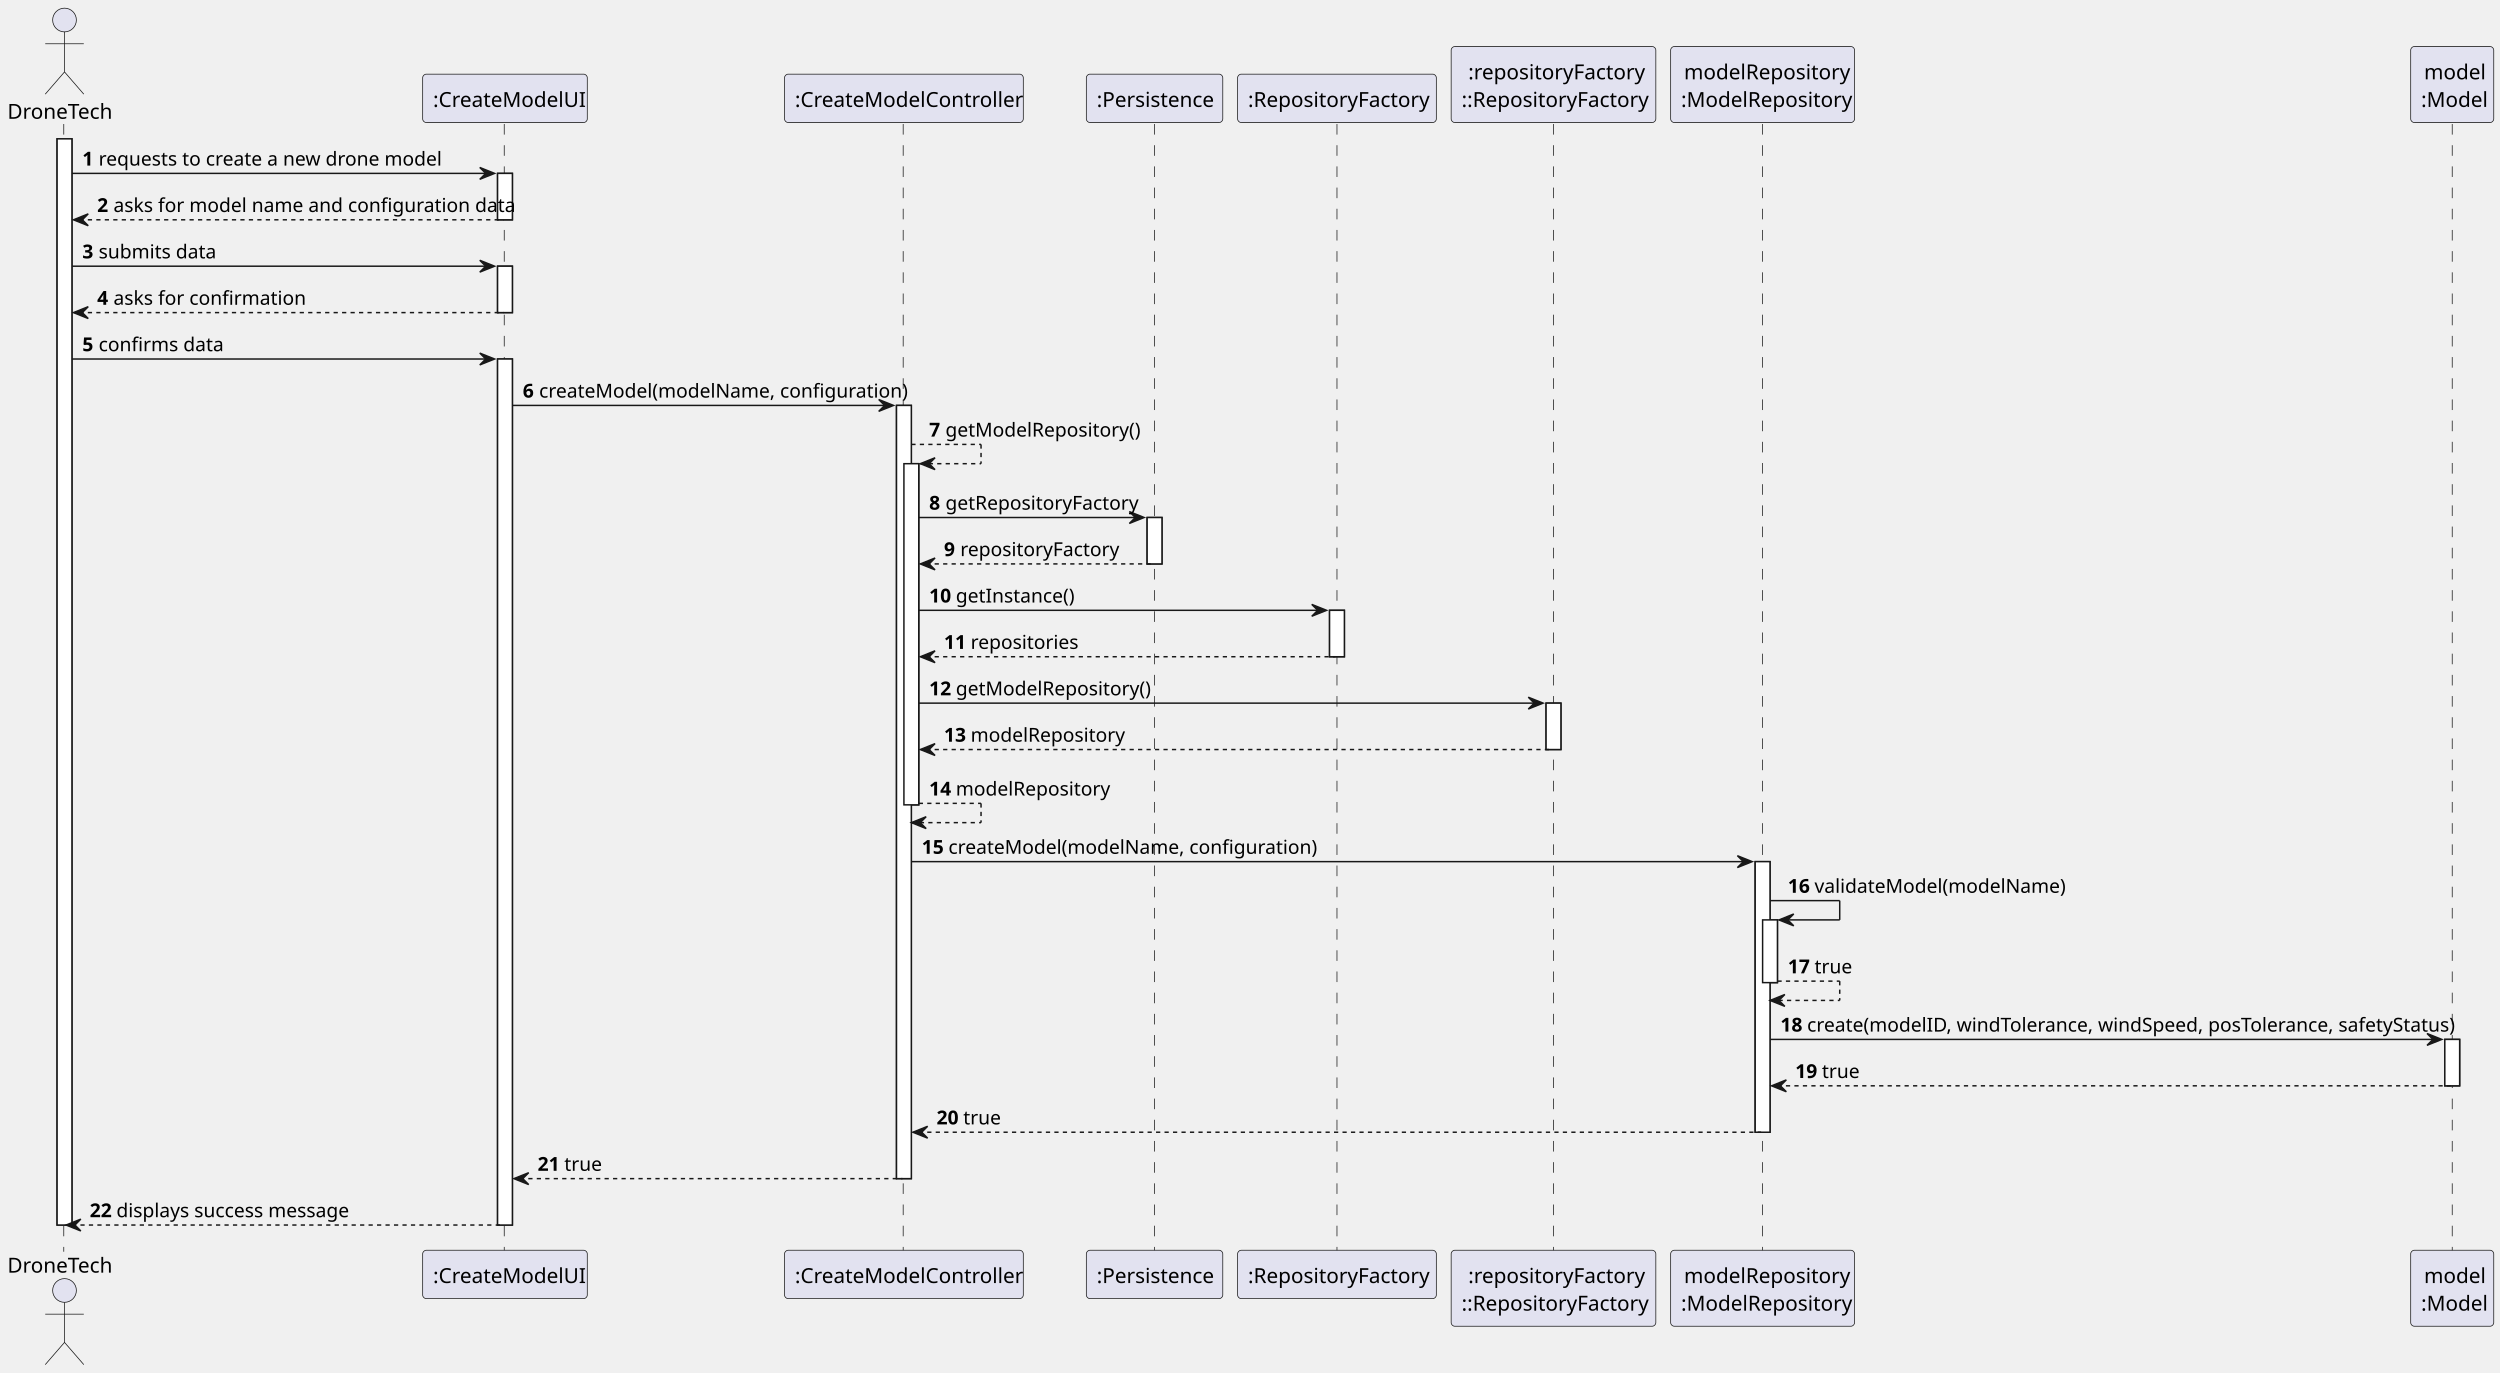
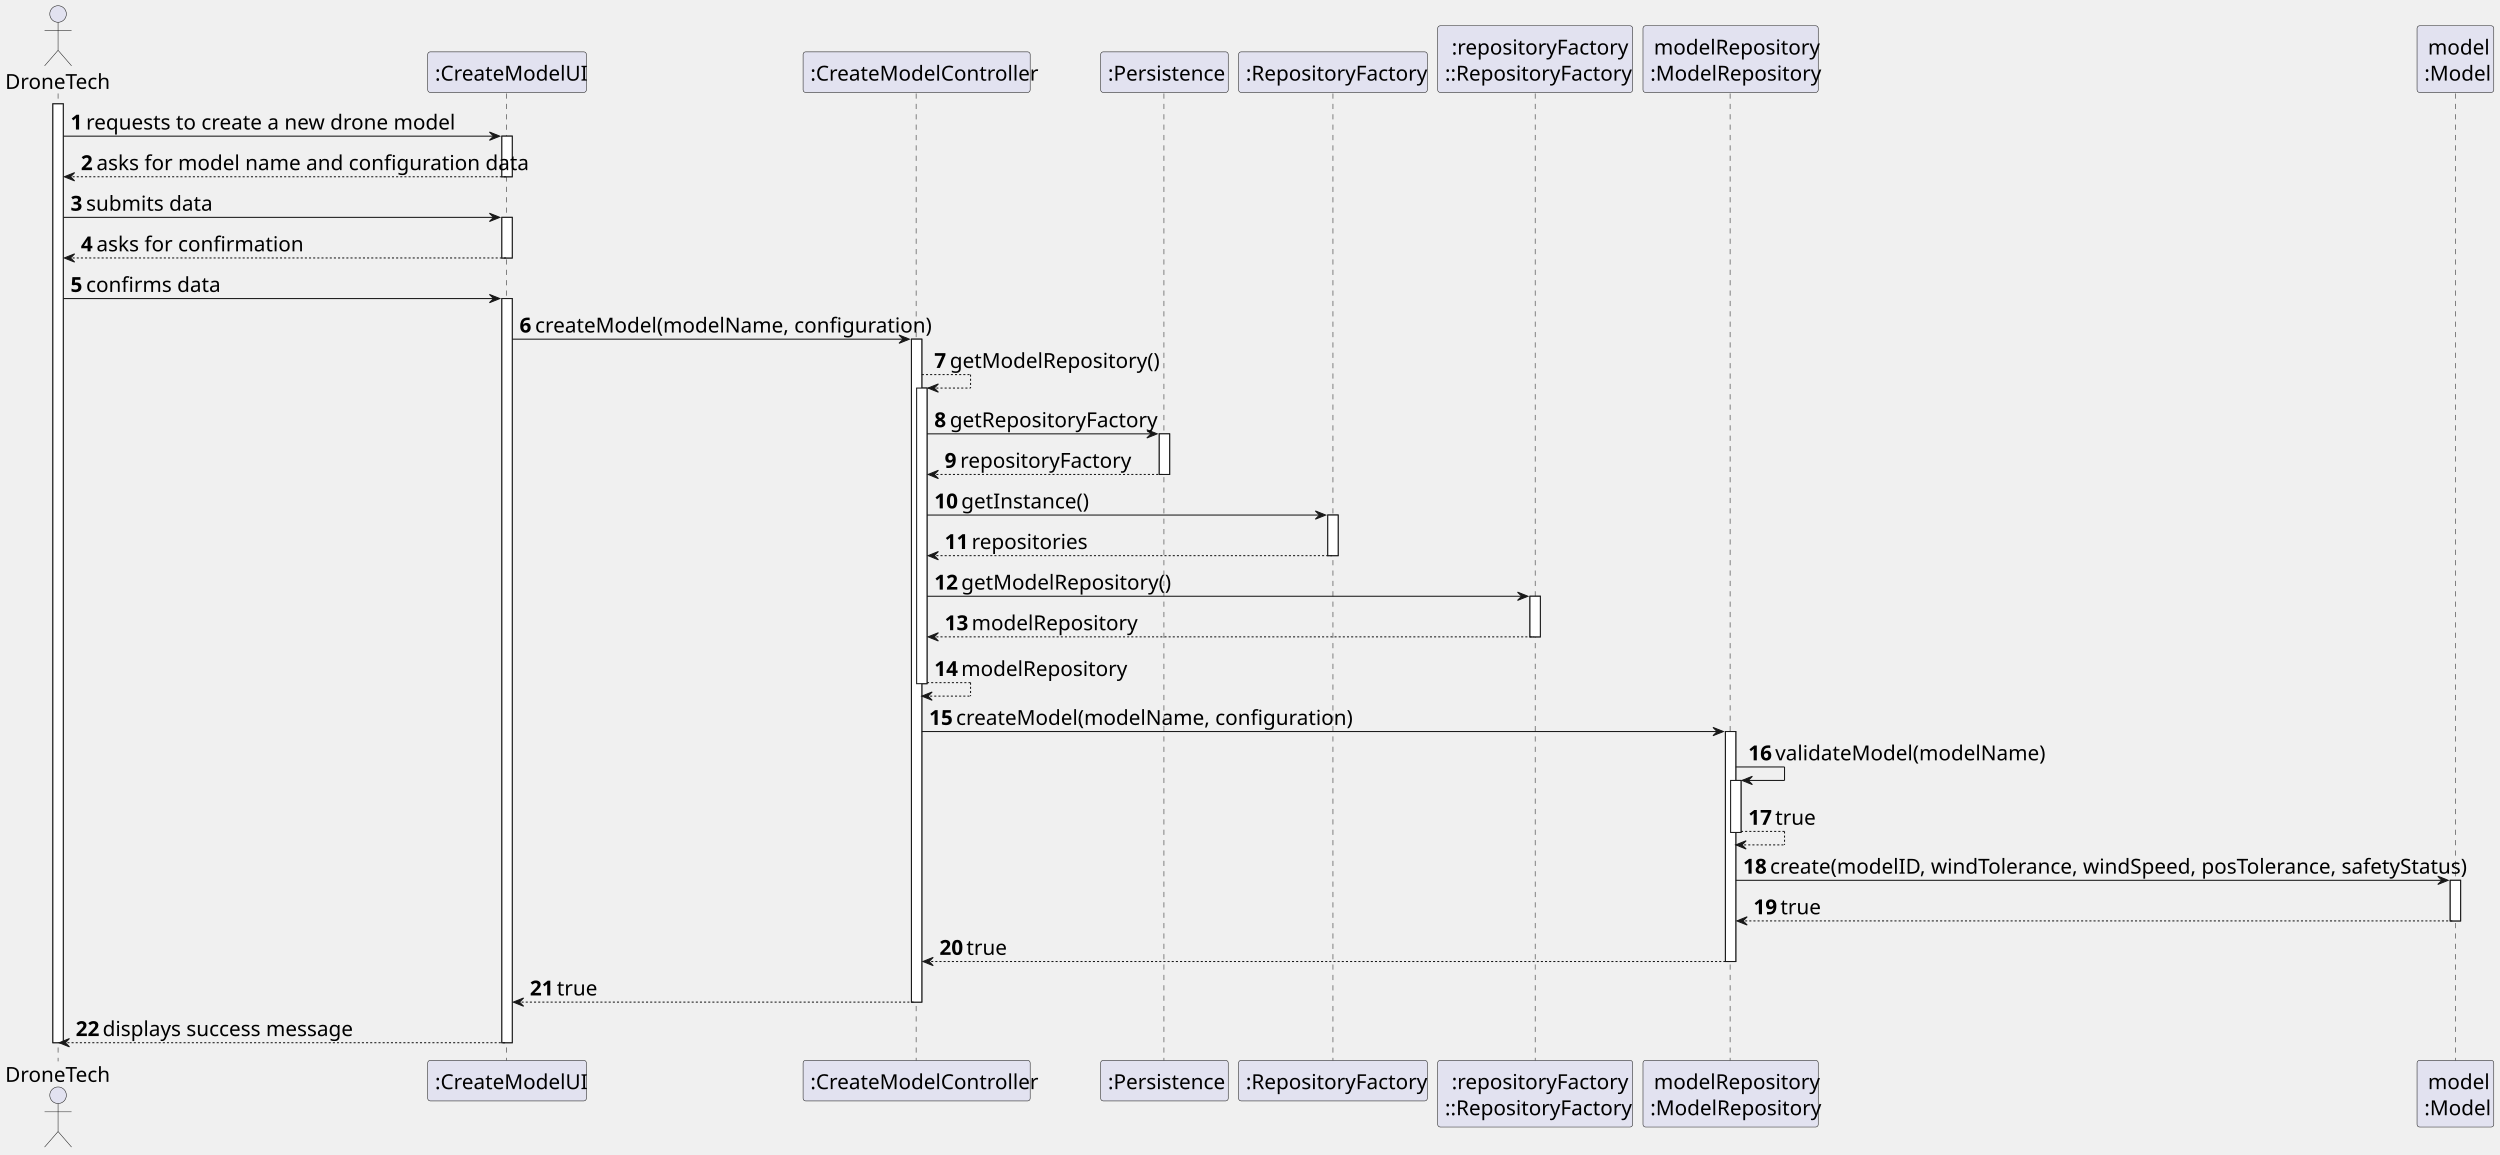
- <svg xmlns="http://www.w3.org/2000/svg" contentStyleType="text/css" height="648.9px" preserveAspectRatio="none" style="width:1180px;height:648px;background:#FFFFFF;" version="1.1" viewBox="0 0 1180 648" width="1180.9px" zoomAndPan="magnify">
+ <svg xmlns="http://www.w3.org/2000/svg" contentStyleType="text/css" height="1113px" preserveAspectRatio="none" style="width:2411px;height:1113px;background:#FFFFFF;" version="1.1" viewBox="0 0 2411 1113" width="2411px" zoomAndPan="magnify">
  <defs />
  <g>
-     <rect fill="#FFFFFF" height="512.682" style="stroke:#181818;stroke-width:0.7;" width="7" x="26.95" y="65.535" />
-     <rect fill="#FFFFFF" height="21.904" style="stroke:#181818;stroke-width:0.7;" width="7" x="234.85" y="81.838" />
-     <rect fill="#FFFFFF" height="21.904" style="stroke:#181818;stroke-width:0.7;" width="7" x="234.85" y="125.646" />
-     <rect fill="#FFFFFF" height="408.763" style="stroke:#181818;stroke-width:0.7;" width="7" x="234.85" y="169.453" />
-     <rect fill="#FFFFFF" height="364.956" style="stroke:#181818;stroke-width:0.7;" width="7" x="423.15" y="191.357" />
-     <rect fill="#FFFFFF" height="161.026" style="stroke:#181818;stroke-width:0.7;" width="7" x="426.65" y="218.861" />
-     <rect fill="#FFFFFF" height="21.904" style="stroke:#181818;stroke-width:0.7;" width="7" x="541.45" y="244.264" />
-     <rect fill="#FFFFFF" height="21.904" style="stroke:#181818;stroke-width:0.7;" width="7" x="627.55" y="288.072" />
-     <rect fill="#FFFFFF" height="21.904" style="stroke:#181818;stroke-width:0.7;" width="7" x="729.75" y="331.879" />
-     <rect fill="#FFFFFF" height="127.719" style="stroke:#181818;stroke-width:0.7;" width="7" x="828.45" y="406.69" />
-     <rect fill="#FFFFFF" height="29.604" style="stroke:#181818;stroke-width:0.7;" width="7" x="831.95" y="434.194" />
-     <rect fill="#FFFFFF" height="21.904" style="stroke:#181818;stroke-width:0.7;" width="7" x="1153.95" y="490.602" />
-     <line style="stroke:#181818;stroke-width:0.35;stroke-dasharray:5.0,5.0;" x1="30.1" x2="30.1" y1="58.535" y2="590.816" />
-     <line style="stroke:#181818;stroke-width:0.35;stroke-dasharray:5.0,5.0;" x1="238" x2="238" y1="58.535" y2="590.816" />
-     <line style="stroke:#181818;stroke-width:0.35;stroke-dasharray:5.0,5.0;" x1="426.3" x2="426.3" y1="58.535" y2="590.816" />
-     <line style="stroke:#181818;stroke-width:0.35;stroke-dasharray:5.0,5.0;" x1="544.95" x2="544.95" y1="58.535" y2="590.816" />
-     <line style="stroke:#181818;stroke-width:0.35;stroke-dasharray:5.0,5.0;" x1="631.05" x2="631.05" y1="58.535" y2="590.816" />
-     <line style="stroke:#181818;stroke-width:0.35;stroke-dasharray:5.0,5.0;" x1="733.25" x2="733.25" y1="58.535" y2="590.816" />
-     <line style="stroke:#181818;stroke-width:0.35;stroke-dasharray:5.0,5.0;" x1="831.95" x2="831.95" y1="58.535" y2="590.816" />
-     <line style="stroke:#181818;stroke-width:0.35;stroke-dasharray:5.0,5.0;" x1="1157.45" x2="1157.45" y1="58.535" y2="590.816" />
-     <text fill="#000000" font-family="sans-serif" font-size="9.8" lengthAdjust="spacing" textLength="49.7" x="3.5" y="56.075">DroneTech</text>
-     <ellipse cx="30.45" cy="9.45" fill="#E2E2F0" rx="5.6" ry="5.6" style="stroke:#181818;stroke-width:0.35;" />
-     <path d="M30.45,15.05 L30.45,33.95 M21.35,20.65 L39.55,20.65 M30.45,33.95 L21.35,44.45 M30.45,33.95 L39.55,44.45 " fill="none" style="stroke:#181818;stroke-width:0.35;" />
-     <text fill="#000000" font-family="sans-serif" font-size="9.8" lengthAdjust="spacing" textLength="49.7" x="3.5" y="600.692">DroneTech</text>
-     <ellipse cx="30.45" cy="609.101" fill="#E2E2F0" rx="5.6" ry="5.6" style="stroke:#181818;stroke-width:0.35;" />
-     <path d="M30.45,614.701 L30.45,633.601 M21.35,620.301 L39.55,620.301 M30.45,633.601 L21.35,644.101 M30.45,633.601 L39.55,644.101 " fill="none" style="stroke:#181818;stroke-width:0.35;" />
-     <rect fill="#E2E2F0" height="22.835" rx="1.75" ry="1.75" style="stroke:#181818;stroke-width:0.35;" width="77.7" x="199.5" y="35" />
-     <text fill="#000000" font-family="sans-serif" font-size="9.8" lengthAdjust="spacing" textLength="67.9" x="204.4" y="50.475">:CreateModelUI</text>
-     <rect fill="#E2E2F0" height="22.835" rx="1.75" ry="1.75" style="stroke:#181818;stroke-width:0.35;" width="77.7" x="199.5" y="590.116" />
-     <text fill="#000000" font-family="sans-serif" font-size="9.8" lengthAdjust="spacing" textLength="67.9" x="204.4" y="605.592">:CreateModelUI</text>
-     <rect fill="#E2E2F0" height="22.835" rx="1.75" ry="1.75" style="stroke:#181818;stroke-width:0.35;" width="112.7" x="370.3" y="35" />
-     <text fill="#000000" font-family="sans-serif" font-size="9.8" lengthAdjust="spacing" textLength="102.9" x="375.2" y="50.475">:CreateModelController</text>
-     <rect fill="#E2E2F0" height="22.835" rx="1.75" ry="1.75" style="stroke:#181818;stroke-width:0.35;" width="112.7" x="370.3" y="590.116" />
-     <text fill="#000000" font-family="sans-serif" font-size="9.8" lengthAdjust="spacing" textLength="102.9" x="375.2" y="605.592">:CreateModelController</text>
-     <rect fill="#E2E2F0" height="22.835" rx="1.75" ry="1.75" style="stroke:#181818;stroke-width:0.35;" width="64.4" x="512.75" y="35" />
-     <text fill="#000000" font-family="sans-serif" font-size="9.8" lengthAdjust="spacing" textLength="54.6" x="517.65" y="50.475">:Persistence</text>
-     <rect fill="#E2E2F0" height="22.835" rx="1.75" ry="1.75" style="stroke:#181818;stroke-width:0.35;" width="64.4" x="512.75" y="590.116" />
-     <text fill="#000000" font-family="sans-serif" font-size="9.8" lengthAdjust="spacing" textLength="54.6" x="517.65" y="605.592">:Persistence</text>
-     <rect fill="#E2E2F0" height="22.835" rx="1.75" ry="1.75" style="stroke:#181818;stroke-width:0.35;" width="93.8" x="584.15" y="35" />
-     <text fill="#000000" font-family="sans-serif" font-size="9.8" lengthAdjust="spacing" textLength="84" x="589.05" y="50.475">:RepositoryFactory</text>
-     <rect fill="#E2E2F0" height="22.835" rx="1.75" ry="1.75" style="stroke:#181818;stroke-width:0.35;" width="93.8" x="584.15" y="590.116" />
-     <text fill="#000000" font-family="sans-serif" font-size="9.8" lengthAdjust="spacing" textLength="84" x="589.05" y="605.592">:RepositoryFactory</text>
-     <rect fill="#E2E2F0" height="35.87" rx="1.75" ry="1.75" style="stroke:#181818;stroke-width:0.35;" width="96.6" x="684.95" y="21.965" />
-     <text fill="#000000" font-family="sans-serif" font-size="9.8" lengthAdjust="spacing" textLength="80.5" x="693" y="37.44">:repositoryFactory</text>
-     <text fill="#000000" font-family="sans-serif" font-size="9.8" lengthAdjust="spacing" textLength="86.8" x="689.85" y="50.475">::RepositoryFactory</text>
-     <rect fill="#E2E2F0" height="35.87" rx="1.75" ry="1.75" style="stroke:#181818;stroke-width:0.35;" width="96.6" x="684.95" y="590.116" />
-     <text fill="#000000" font-family="sans-serif" font-size="9.8" lengthAdjust="spacing" textLength="80.5" x="693" y="605.592">:repositoryFactory</text>
-     <text fill="#000000" font-family="sans-serif" font-size="9.8" lengthAdjust="spacing" textLength="86.8" x="689.85" y="618.626">::RepositoryFactory</text>
-     <rect fill="#E2E2F0" height="35.87" rx="1.75" ry="1.75" style="stroke:#181818;stroke-width:0.35;" width="86.8" x="788.55" y="21.965" />
-     <text fill="#000000" font-family="sans-serif" font-size="9.8" lengthAdjust="spacing" textLength="74.2" x="794.85" y="37.44">modelRepository</text>
-     <text fill="#000000" font-family="sans-serif" font-size="9.8" lengthAdjust="spacing" textLength="77" x="793.45" y="50.475">:ModelRepository</text>
-     <rect fill="#E2E2F0" height="35.87" rx="1.75" ry="1.75" style="stroke:#181818;stroke-width:0.35;" width="86.8" x="788.55" y="590.116" />
-     <text fill="#000000" font-family="sans-serif" font-size="9.8" lengthAdjust="spacing" textLength="74.2" x="794.85" y="605.592">modelRepository</text>
-     <text fill="#000000" font-family="sans-serif" font-size="9.8" lengthAdjust="spacing" textLength="77" x="793.45" y="618.626">:ModelRepository</text>
-     <rect fill="#E2E2F0" height="35.87" rx="1.75" ry="1.75" style="stroke:#181818;stroke-width:0.35;" width="39.2" x="1137.85" y="21.965" />
-     <text fill="#000000" font-family="sans-serif" font-size="9.8" lengthAdjust="spacing" textLength="26.6" x="1144.15" y="37.44">model</text>
-     <text fill="#000000" font-family="sans-serif" font-size="9.8" lengthAdjust="spacing" textLength="29.4" x="1142.75" y="50.475">:Model</text>
-     <rect fill="#E2E2F0" height="35.87" rx="1.75" ry="1.75" style="stroke:#181818;stroke-width:0.35;" width="39.2" x="1137.85" y="590.116" />
-     <text fill="#000000" font-family="sans-serif" font-size="9.8" lengthAdjust="spacing" textLength="26.6" x="1144.15" y="605.592">model</text>
-     <text fill="#000000" font-family="sans-serif" font-size="9.8" lengthAdjust="spacing" textLength="29.4" x="1142.75" y="618.626">:Model</text>
-     <rect fill="#FFFFFF" height="512.682" style="stroke:#181818;stroke-width:0.7;" width="7" x="26.95" y="65.535" />
-     <rect fill="#FFFFFF" height="21.904" style="stroke:#181818;stroke-width:0.7;" width="7" x="234.85" y="81.838" />
-     <rect fill="#FFFFFF" height="21.904" style="stroke:#181818;stroke-width:0.7;" width="7" x="234.85" y="125.646" />
-     <rect fill="#FFFFFF" height="408.763" style="stroke:#181818;stroke-width:0.7;" width="7" x="234.85" y="169.453" />
-     <rect fill="#FFFFFF" height="364.956" style="stroke:#181818;stroke-width:0.7;" width="7" x="423.15" y="191.357" />
-     <rect fill="#FFFFFF" height="161.026" style="stroke:#181818;stroke-width:0.7;" width="7" x="426.65" y="218.861" />
-     <rect fill="#FFFFFF" height="21.904" style="stroke:#181818;stroke-width:0.7;" width="7" x="541.45" y="244.264" />
-     <rect fill="#FFFFFF" height="21.904" style="stroke:#181818;stroke-width:0.7;" width="7" x="627.55" y="288.072" />
-     <rect fill="#FFFFFF" height="21.904" style="stroke:#181818;stroke-width:0.7;" width="7" x="729.75" y="331.879" />
-     <rect fill="#FFFFFF" height="127.719" style="stroke:#181818;stroke-width:0.7;" width="7" x="828.45" y="406.69" />
-     <rect fill="#FFFFFF" height="29.604" style="stroke:#181818;stroke-width:0.7;" width="7" x="831.95" y="434.194" />
-     <rect fill="#FFFFFF" height="21.904" style="stroke:#181818;stroke-width:0.7;" width="7" x="1153.95" y="490.602" />
-     <polygon fill="#181818" points="226.45,79.038,233.45,81.838,226.45,84.638,229.25,81.838" style="stroke:#181818;stroke-width:0.7;" />
-     <line style="stroke:#181818;stroke-width:0.7;" x1="33.95" x2="230.65" y1="81.838" y2="81.838" />
-     <text fill="#000000" font-family="sans-serif" font-size="9.1" font-weight="bold" lengthAdjust="spacing" textLength="4.9" x="38.85" y="78.155">1</text>
-     <text fill="#000000" font-family="sans-serif" font-size="9.1" lengthAdjust="spacing" textLength="152.6" x="46.55" y="78.155">requests to create a new drone model</text>
-     <polygon fill="#181818" points="41.65,100.942,34.65,103.742,41.65,106.542,38.85,103.742" style="stroke:#181818;stroke-width:0.7;" />
-     <line style="stroke:#181818;stroke-width:0.7;stroke-dasharray:2.0,2.0;" x1="37.45" x2="237.65" y1="103.742" y2="103.742" />
-     <text fill="#000000" font-family="sans-serif" font-size="9.1" font-weight="bold" lengthAdjust="spacing" textLength="4.9" x="45.85" y="100.058">2</text>
-     <text fill="#000000" font-family="sans-serif" font-size="9.1" lengthAdjust="spacing" textLength="176.4" x="53.55" y="100.058">asks for model name and configuration data</text>
-     <polygon fill="#181818" points="226.45,122.846,233.45,125.646,226.45,128.446,229.25,125.646" style="stroke:#181818;stroke-width:0.7;" />
-     <line style="stroke:#181818;stroke-width:0.7;" x1="33.95" x2="230.65" y1="125.646" y2="125.646" />
-     <text fill="#000000" font-family="sans-serif" font-size="9.1" font-weight="bold" lengthAdjust="spacing" textLength="4.9" x="38.85" y="121.962">3</text>
-     <text fill="#000000" font-family="sans-serif" font-size="9.1" lengthAdjust="spacing" textLength="52.5" x="46.55" y="121.962">submits data</text>
-     <polygon fill="#181818" points="41.65,144.75,34.65,147.55,41.65,150.35,38.85,147.55" style="stroke:#181818;stroke-width:0.7;" />
-     <line style="stroke:#181818;stroke-width:0.7;stroke-dasharray:2.0,2.0;" x1="37.45" x2="237.65" y1="147.55" y2="147.55" />
-     <text fill="#000000" font-family="sans-serif" font-size="9.1" font-weight="bold" lengthAdjust="spacing" textLength="4.9" x="45.85" y="143.866">4</text>
-     <text fill="#000000" font-family="sans-serif" font-size="9.1" lengthAdjust="spacing" textLength="84" x="53.55" y="143.866">asks for confirmation</text>
-     <polygon fill="#181818" points="226.45,166.653,233.45,169.453,226.45,172.253,229.25,169.453" style="stroke:#181818;stroke-width:0.7;" />
-     <line style="stroke:#181818;stroke-width:0.7;" x1="33.95" x2="230.65" y1="169.453" y2="169.453" />
-     <text fill="#000000" font-family="sans-serif" font-size="9.1" font-weight="bold" lengthAdjust="spacing" textLength="4.9" x="38.85" y="165.769">5</text>
-     <text fill="#000000" font-family="sans-serif" font-size="9.1" lengthAdjust="spacing" textLength="54.6" x="46.55" y="165.769">confirms data</text>
-     <polygon fill="#181818" points="414.75,188.557,421.75,191.357,414.75,194.157,417.55,191.357" style="stroke:#181818;stroke-width:0.7;" />
-     <line style="stroke:#181818;stroke-width:0.7;" x1="241.85" x2="418.95" y1="191.357" y2="191.357" />
-     <text fill="#000000" font-family="sans-serif" font-size="9.1" font-weight="bold" lengthAdjust="spacing" textLength="4.9" x="246.75" y="187.673">6</text>
-     <text fill="#000000" font-family="sans-serif" font-size="9.1" lengthAdjust="spacing" textLength="160.3" x="254.45" y="187.673">createModel(modelName, configuration)</text>
-     <line style="stroke:#181818;stroke-width:0.7;stroke-dasharray:2.0,2.0;" x1="430.15" x2="463.05" y1="209.761" y2="209.761" />
-     <line style="stroke:#181818;stroke-width:0.7;stroke-dasharray:2.0,2.0;" x1="463.05" x2="463.05" y1="209.761" y2="218.861" />
-     <line style="stroke:#181818;stroke-width:0.7;stroke-dasharray:2.0,2.0;" x1="434.35" x2="463.05" y1="218.861" y2="218.861" />
-     <polygon fill="#181818" points="441.35,216.061,434.35,218.861,441.35,221.661,438.55,218.861" style="stroke:#181818;stroke-width:0.7;" />
-     <text fill="#000000" font-family="sans-serif" font-size="9.1" font-weight="bold" lengthAdjust="spacing" textLength="4.9" x="438.55" y="206.077">7</text>
-     <text fill="#000000" font-family="sans-serif" font-size="9.1" lengthAdjust="spacing" textLength="86.1" x="446.25" y="206.077">getModelRepository()</text>
-     <polygon fill="#181818" points="533.05,241.464,540.05,244.264,533.05,247.065,535.85,244.264" style="stroke:#181818;stroke-width:0.7;" />
-     <line style="stroke:#181818;stroke-width:0.7;" x1="433.65" x2="537.25" y1="244.264" y2="244.264" />
-     <text fill="#000000" font-family="sans-serif" font-size="9.1" font-weight="bold" lengthAdjust="spacing" textLength="4.9" x="438.55" y="240.581">8</text>
-     <text fill="#000000" font-family="sans-serif" font-size="9.1" lengthAdjust="spacing" textLength="86.8" x="446.25" y="240.581">getRepositoryFactory</text>
-     <polygon fill="#181818" points="441.35,263.368,434.35,266.168,441.35,268.968,438.55,266.168" style="stroke:#181818;stroke-width:0.7;" />
-     <line style="stroke:#181818;stroke-width:0.7;stroke-dasharray:2.0,2.0;" x1="437.15" x2="544.25" y1="266.168" y2="266.168" />
-     <text fill="#000000" font-family="sans-serif" font-size="9.1" font-weight="bold" lengthAdjust="spacing" textLength="4.9" x="445.55" y="262.484">9</text>
-     <text fill="#000000" font-family="sans-serif" font-size="9.1" lengthAdjust="spacing" textLength="70.7" x="453.25" y="262.484">repositoryFactory</text>
-     <polygon fill="#181818" points="619.15,285.272,626.15,288.072,619.15,290.872,621.95,288.072" style="stroke:#181818;stroke-width:0.7;" />
-     <line style="stroke:#181818;stroke-width:0.7;" x1="433.65" x2="623.35" y1="288.072" y2="288.072" />
-     <text fill="#000000" font-family="sans-serif" font-size="9.1" font-weight="bold" lengthAdjust="spacing" textLength="9.8" x="438.55" y="284.388">10</text>
-     <text fill="#000000" font-family="sans-serif" font-size="9.1" lengthAdjust="spacing" textLength="52.5" x="451.15" y="284.388">getInstance()</text>
-     <polygon fill="#181818" points="441.35,307.176,434.35,309.976,441.35,312.776,438.55,309.976" style="stroke:#181818;stroke-width:0.7;" />
-     <line style="stroke:#181818;stroke-width:0.7;stroke-dasharray:2.0,2.0;" x1="437.15" x2="630.35" y1="309.976" y2="309.976" />
-     <text fill="#000000" font-family="sans-serif" font-size="9.1" font-weight="bold" lengthAdjust="spacing" textLength="9.8" x="445.55" y="306.292">11</text>
-     <text fill="#000000" font-family="sans-serif" font-size="9.1" lengthAdjust="spacing" textLength="46.9" x="458.15" y="306.292">repositories</text>
-     <polygon fill="#181818" points="721.35,329.079,728.35,331.879,721.35,334.679,724.15,331.879" style="stroke:#181818;stroke-width:0.7;" />
-     <line style="stroke:#181818;stroke-width:0.7;" x1="433.65" x2="725.55" y1="331.879" y2="331.879" />
-     <text fill="#000000" font-family="sans-serif" font-size="9.1" font-weight="bold" lengthAdjust="spacing" textLength="9.8" x="438.55" y="328.195">12</text>
-     <text fill="#000000" font-family="sans-serif" font-size="9.1" lengthAdjust="spacing" textLength="86.1" x="451.15" y="328.195">getModelRepository()</text>
-     <polygon fill="#181818" points="441.35,350.983,434.35,353.783,441.35,356.583,438.55,353.783" style="stroke:#181818;stroke-width:0.7;" />
-     <line style="stroke:#181818;stroke-width:0.7;stroke-dasharray:2.0,2.0;" x1="437.15" x2="732.55" y1="353.783" y2="353.783" />
-     <text fill="#000000" font-family="sans-serif" font-size="9.1" font-weight="bold" lengthAdjust="spacing" textLength="9.8" x="445.55" y="350.099">13</text>
-     <text fill="#000000" font-family="sans-serif" font-size="9.1" lengthAdjust="spacing" textLength="67.9" x="458.15" y="350.099">modelRepository</text>
-     <line style="stroke:#181818;stroke-width:0.7;stroke-dasharray:2.0,2.0;" x1="433.65" x2="463.05" y1="379.187" y2="379.187" />
-     <line style="stroke:#181818;stroke-width:0.7;stroke-dasharray:2.0,2.0;" x1="463.05" x2="463.05" y1="379.187" y2="388.287" />
-     <line style="stroke:#181818;stroke-width:0.7;stroke-dasharray:2.0,2.0;" x1="430.15" x2="463.05" y1="388.287" y2="388.287" />
-     <polygon fill="#181818" points="437.15,385.487,430.15,388.287,437.15,391.087,434.35,388.287" style="stroke:#181818;stroke-width:0.7;" />
-     <text fill="#000000" font-family="sans-serif" font-size="9.1" font-weight="bold" lengthAdjust="spacing" textLength="9.8" x="438.55" y="375.503">14</text>
-     <text fill="#000000" font-family="sans-serif" font-size="9.1" lengthAdjust="spacing" textLength="67.9" x="451.15" y="375.503">modelRepository</text>
-     <polygon fill="#181818" points="820.05,403.89,827.05,406.69,820.05,409.49,822.85,406.69" style="stroke:#181818;stroke-width:0.7;" />
-     <line style="stroke:#181818;stroke-width:0.7;" x1="430.15" x2="824.25" y1="406.69" y2="406.69" />
-     <text fill="#000000" font-family="sans-serif" font-size="9.1" font-weight="bold" lengthAdjust="spacing" textLength="9.8" x="435.05" y="403.007">15</text>
-     <text fill="#000000" font-family="sans-serif" font-size="9.1" lengthAdjust="spacing" textLength="160.3" x="447.65" y="403.007">createModel(modelName, configuration)</text>
-     <line style="stroke:#181818;stroke-width:0.7;" x1="835.45" x2="868.35" y1="425.094" y2="425.094" />
-     <line style="stroke:#181818;stroke-width:0.7;" x1="868.35" x2="868.35" y1="425.094" y2="434.194" />
-     <line style="stroke:#181818;stroke-width:0.7;" x1="839.65" x2="868.35" y1="434.194" y2="434.194" />
-     <polygon fill="#181818" points="846.65,431.394,839.65,434.194,846.65,436.994,843.85,434.194" style="stroke:#181818;stroke-width:0.7;" />
-     <text fill="#000000" font-family="sans-serif" font-size="9.1" font-weight="bold" lengthAdjust="spacing" textLength="9.8" x="843.85" y="421.41">16</text>
-     <text fill="#000000" font-family="sans-serif" font-size="9.1" lengthAdjust="spacing" textLength="108.5" x="856.45" y="421.41">validateModel(modelName)</text>
-     <line style="stroke:#181818;stroke-width:0.7;stroke-dasharray:2.0,2.0;" x1="838.95" x2="868.35" y1="463.098" y2="463.098" />
-     <line style="stroke:#181818;stroke-width:0.7;stroke-dasharray:2.0,2.0;" x1="868.35" x2="868.35" y1="463.098" y2="472.198" />
-     <line style="stroke:#181818;stroke-width:0.7;stroke-dasharray:2.0,2.0;" x1="835.45" x2="868.35" y1="472.198" y2="472.198" />
-     <polygon fill="#181818" points="842.45,469.398,835.45,472.198,842.45,474.998,839.65,472.198" style="stroke:#181818;stroke-width:0.7;" />
-     <text fill="#000000" font-family="sans-serif" font-size="9.1" font-weight="bold" lengthAdjust="spacing" textLength="9.8" x="843.85" y="459.414">17</text>
-     <text fill="#000000" font-family="sans-serif" font-size="9.1" lengthAdjust="spacing" textLength="15.4" x="856.45" y="459.414">true</text>
-     <polygon fill="#181818" points="1145.55,487.802,1152.55,490.602,1145.55,493.402,1148.35,490.602" style="stroke:#181818;stroke-width:0.7;" />
-     <line style="stroke:#181818;stroke-width:0.7;" x1="835.45" x2="1149.75" y1="490.602" y2="490.602" />
-     <text fill="#000000" font-family="sans-serif" font-size="9.1" font-weight="bold" lengthAdjust="spacing" textLength="9.8" x="840.35" y="486.918">18</text>
-     <text fill="#000000" font-family="sans-serif" font-size="9.1" lengthAdjust="spacing" textLength="292.6" x="852.95" y="486.918">create(modelID, windTolerance, windSpeed, posTolerance, safetyStatus)</text>
-     <polygon fill="#181818" points="843.15,509.705,836.15,512.505,843.15,515.305,840.35,512.505" style="stroke:#181818;stroke-width:0.7;" />
-     <line style="stroke:#181818;stroke-width:0.7;stroke-dasharray:2.0,2.0;" x1="838.95" x2="1156.75" y1="512.505" y2="512.505" />
-     <text fill="#000000" font-family="sans-serif" font-size="9.1" font-weight="bold" lengthAdjust="spacing" textLength="9.8" x="847.35" y="508.821">19</text>
-     <text fill="#000000" font-family="sans-serif" font-size="9.1" lengthAdjust="spacing" textLength="15.4" x="859.95" y="508.821">true</text>
-     <polygon fill="#181818" points="437.85,531.609,430.85,534.409,437.85,537.209,435.05,534.409" style="stroke:#181818;stroke-width:0.7;" />
-     <line style="stroke:#181818;stroke-width:0.7;stroke-dasharray:2.0,2.0;" x1="433.65" x2="831.25" y1="534.409" y2="534.409" />
-     <text fill="#000000" font-family="sans-serif" font-size="9.1" font-weight="bold" lengthAdjust="spacing" textLength="9.8" x="442.05" y="530.725">20</text>
-     <text fill="#000000" font-family="sans-serif" font-size="9.1" lengthAdjust="spacing" textLength="15.4" x="454.65" y="530.725">true</text>
-     <polygon fill="#181818" points="249.55,553.513,242.55,556.313,249.55,559.113,246.75,556.313" style="stroke:#181818;stroke-width:0.7;" />
-     <line style="stroke:#181818;stroke-width:0.7;stroke-dasharray:2.0,2.0;" x1="245.35" x2="425.95" y1="556.313" y2="556.313" />
-     <text fill="#000000" font-family="sans-serif" font-size="9.1" font-weight="bold" lengthAdjust="spacing" textLength="9.8" x="253.75" y="552.629">21</text>
-     <text fill="#000000" font-family="sans-serif" font-size="9.1" lengthAdjust="spacing" textLength="15.4" x="266.35" y="552.629">true</text>
-     <polygon fill="#181818" points="38.15,575.416,31.15,578.216,38.15,581.016,35.35,578.216" style="stroke:#181818;stroke-width:0.7;" />
-     <line style="stroke:#181818;stroke-width:0.7;stroke-dasharray:2.0,2.0;" x1="33.95" x2="237.65" y1="578.216" y2="578.216" />
-     <text fill="#000000" font-family="sans-serif" font-size="9.1" font-weight="bold" lengthAdjust="spacing" textLength="9.8" x="42.35" y="574.533">22</text>
-     <text fill="#000000" font-family="sans-serif" font-size="9.1" lengthAdjust="spacing" textLength="110.6" x="54.95" y="574.533">displays success message</text>
+     <rect fill="#FFFFFF" height="905.438" style="stroke:#181818;stroke-width:1.0;" width="10" x="51" y="100.156" />
+     <rect fill="#FFFFFF" height="39.156" style="stroke:#181818;stroke-width:1.0;" width="10" x="484" y="131.312" />
+     <rect fill="#FFFFFF" height="39.156" style="stroke:#181818;stroke-width:1.0;" width="10" x="484" y="209.625" />
+     <rect fill="#FFFFFF" height="717.656" style="stroke:#181818;stroke-width:1.0;" width="10" x="484" y="287.938" />
+     <rect fill="#FFFFFF" height="639.344" style="stroke:#181818;stroke-width:1.0;" width="10" x="879" y="327.094" />
+     <rect fill="#FFFFFF" height="285.094" style="stroke:#181818;stroke-width:1.0;" width="10" x="884" y="374.25" />
+     <rect fill="#FFFFFF" height="39.156" style="stroke:#181818;stroke-width:1.0;" width="10" x="1118" y="418.406" />
+     <rect fill="#FFFFFF" height="39.156" style="stroke:#181818;stroke-width:1.0;" width="10" x="1280.5" y="496.719" />
+     <rect fill="#FFFFFF" height="39.156" style="stroke:#181818;stroke-width:1.0;" width="10" x="1475.5" y="575.031" />
+     <rect fill="#FFFFFF" height="221.781" style="stroke:#181818;stroke-width:1.0;" width="10" x="1664" y="705.5" />
+     <rect fill="#FFFFFF" height="50.156" style="stroke:#181818;stroke-width:1.0;" width="10" x="1669" y="752.656" />
+     <rect fill="#FFFFFF" height="39.156" style="stroke:#181818;stroke-width:1.0;" width="10" x="2363" y="848.969" />
+     <line style="stroke:#181818;stroke-width:0.5;stroke-dasharray:5.0,5.0;" x1="56" x2="56" y1="90.156" y2="1023.594" />
+     <line style="stroke:#181818;stroke-width:0.5;stroke-dasharray:5.0,5.0;" x1="488.5" x2="488.5" y1="90.156" y2="1023.594" />
+     <line style="stroke:#181818;stroke-width:0.5;stroke-dasharray:5.0,5.0;" x1="883.5" x2="883.5" y1="90.156" y2="1023.594" />
+     <line style="stroke:#181818;stroke-width:0.5;stroke-dasharray:5.0,5.0;" x1="1122.5" x2="1122.5" y1="90.156" y2="1023.594" />
+     <line style="stroke:#181818;stroke-width:0.5;stroke-dasharray:5.0,5.0;" x1="1285.5" x2="1285.5" y1="90.156" y2="1023.594" />
+     <line style="stroke:#181818;stroke-width:0.5;stroke-dasharray:5.0,5.0;" x1="1480.5" x2="1480.5" y1="90.156" y2="1023.594" />
+     <line style="stroke:#181818;stroke-width:0.5;stroke-dasharray:5.0,5.0;" x1="1668.5" x2="1668.5" y1="90.156" y2="1023.594" />
+     <line style="stroke:#181818;stroke-width:0.5;stroke-dasharray:5.0,5.0;" x1="2368" x2="2368" y1="90.156" y2="1023.594" />
+     <text fill="#000000" font-family="sans-serif" font-size="20" lengthAdjust="spacing" textLength="96" x="5" y="85.762">DroneTech</text>
+     <ellipse cx="56" cy="13.5" fill="#E2E2F0" rx="8" ry="8" style="stroke:#181818;stroke-width:0.5;" />
+     <path d="M56,21.5 L56,48.5 M43,29.5 L69,29.5 M56,48.5 L43,63.5 M56,48.5 L69,63.5 " fill="none" style="stroke:#181818;stroke-width:0.5;" />
+     <text fill="#000000" font-family="sans-serif" font-size="20" lengthAdjust="spacing" textLength="96" x="5" y="1043.355">DroneTech</text>
+     <ellipse cx="56" cy="1056.25" fill="#E2E2F0" rx="8" ry="8" style="stroke:#181818;stroke-width:0.5;" />
+     <path d="M56,1064.25 L56,1091.25 M43,1072.25 L69,1072.25 M56,1091.25 L43,1106.25 M56,1091.25 L69,1106.25 " fill="none" style="stroke:#181818;stroke-width:0.5;" />
+     <rect fill="#E2E2F0" height="39.156" rx="2.5" ry="2.5" style="stroke:#181818;stroke-width:0.5;" width="153" x="412.5" y="50" />
+     <text fill="#000000" font-family="sans-serif" font-size="20" lengthAdjust="spacing" textLength="139" x="419.5" y="77.762">:CreateModelUI</text>
+     <rect fill="#E2E2F0" height="39.156" rx="2.5" ry="2.5" style="stroke:#181818;stroke-width:0.5;" width="153" x="412.5" y="1022.594" />
+     <text fill="#000000" font-family="sans-serif" font-size="20" lengthAdjust="spacing" textLength="139" x="419.5" y="1050.355">:CreateModelUI</text>
+     <rect fill="#E2E2F0" height="39.156" rx="2.5" ry="2.5" style="stroke:#181818;stroke-width:0.5;" width="219" x="774.5" y="50" />
+     <text fill="#000000" font-family="sans-serif" font-size="20" lengthAdjust="spacing" textLength="205" x="781.5" y="77.762">:CreateModelController</text>
+     <rect fill="#E2E2F0" height="39.156" rx="2.5" ry="2.5" style="stroke:#181818;stroke-width:0.5;" width="219" x="774.5" y="1022.594" />
+     <text fill="#000000" font-family="sans-serif" font-size="20" lengthAdjust="spacing" textLength="205" x="781.5" y="1050.355">:CreateModelController</text>
+     <rect fill="#E2E2F0" height="39.156" rx="2.5" ry="2.5" style="stroke:#181818;stroke-width:0.5;" width="123" x="1061.5" y="50" />
+     <text fill="#000000" font-family="sans-serif" font-size="20" lengthAdjust="spacing" textLength="109" x="1068.5" y="77.762">:Persistence</text>
+     <rect fill="#E2E2F0" height="39.156" rx="2.5" ry="2.5" style="stroke:#181818;stroke-width:0.5;" width="123" x="1061.5" y="1022.594" />
+     <text fill="#000000" font-family="sans-serif" font-size="20" lengthAdjust="spacing" textLength="109" x="1068.5" y="1050.355">:Persistence</text>
+     <rect fill="#E2E2F0" height="39.156" rx="2.5" ry="2.5" style="stroke:#181818;stroke-width:0.5;" width="182" x="1194.5" y="50" />
+     <text fill="#000000" font-family="sans-serif" font-size="20" lengthAdjust="spacing" textLength="168" x="1201.5" y="77.762">:RepositoryFactory</text>
+     <rect fill="#E2E2F0" height="39.156" rx="2.5" ry="2.5" style="stroke:#181818;stroke-width:0.5;" width="182" x="1194.5" y="1022.594" />
+     <text fill="#000000" font-family="sans-serif" font-size="20" lengthAdjust="spacing" textLength="168" x="1201.5" y="1050.355">:RepositoryFactory</text>
+     <rect fill="#E2E2F0" height="64.312" rx="2.5" ry="2.5" style="stroke:#181818;stroke-width:0.5;" width="188" x="1386.5" y="24.844" />
+     <text fill="#000000" font-family="sans-serif" font-size="20" lengthAdjust="spacing" textLength="161" x="1400" y="52.605">:repositoryFactory</text>
+     <text fill="#000000" font-family="sans-serif" font-size="20" lengthAdjust="spacing" textLength="174" x="1393.5" y="77.762">::RepositoryFactory</text>
+     <rect fill="#E2E2F0" height="64.312" rx="2.5" ry="2.5" style="stroke:#181818;stroke-width:0.5;" width="188" x="1386.5" y="1022.594" />
+     <text fill="#000000" font-family="sans-serif" font-size="20" lengthAdjust="spacing" textLength="161" x="1400" y="1050.355">:repositoryFactory</text>
+     <text fill="#000000" font-family="sans-serif" font-size="20" lengthAdjust="spacing" textLength="174" x="1393.5" y="1075.512">::RepositoryFactory</text>
+     <rect fill="#E2E2F0" height="64.312" rx="2.5" ry="2.5" style="stroke:#181818;stroke-width:0.5;" width="169" x="1584.5" y="24.844" />
+     <text fill="#000000" font-family="sans-serif" font-size="20" lengthAdjust="spacing" textLength="148" x="1595" y="52.605">modelRepository</text>
+     <text fill="#000000" font-family="sans-serif" font-size="20" lengthAdjust="spacing" textLength="155" x="1591.5" y="77.762">:ModelRepository</text>
+     <rect fill="#E2E2F0" height="64.312" rx="2.5" ry="2.5" style="stroke:#181818;stroke-width:0.5;" width="169" x="1584.5" y="1022.594" />
+     <text fill="#000000" font-family="sans-serif" font-size="20" lengthAdjust="spacing" textLength="148" x="1595" y="1050.355">modelRepository</text>
+     <text fill="#000000" font-family="sans-serif" font-size="20" lengthAdjust="spacing" textLength="155" x="1591.5" y="1075.512">:ModelRepository</text>
+     <rect fill="#E2E2F0" height="64.312" rx="2.5" ry="2.5" style="stroke:#181818;stroke-width:0.5;" width="74" x="2331" y="24.844" />
+     <text fill="#000000" font-family="sans-serif" font-size="20" lengthAdjust="spacing" textLength="53" x="2341.5" y="52.605">model</text>
+     <text fill="#000000" font-family="sans-serif" font-size="20" lengthAdjust="spacing" textLength="60" x="2338" y="77.762">:Model</text>
+     <rect fill="#E2E2F0" height="64.312" rx="2.5" ry="2.5" style="stroke:#181818;stroke-width:0.5;" width="74" x="2331" y="1022.594" />
+     <text fill="#000000" font-family="sans-serif" font-size="20" lengthAdjust="spacing" textLength="53" x="2341.5" y="1050.355">model</text>
+     <text fill="#000000" font-family="sans-serif" font-size="20" lengthAdjust="spacing" textLength="60" x="2338" y="1075.512">:Model</text>
+     <rect fill="#FFFFFF" height="905.438" style="stroke:#181818;stroke-width:1.0;" width="10" x="51" y="100.156" />
+     <rect fill="#FFFFFF" height="39.156" style="stroke:#181818;stroke-width:1.0;" width="10" x="484" y="131.312" />
+     <rect fill="#FFFFFF" height="39.156" style="stroke:#181818;stroke-width:1.0;" width="10" x="484" y="209.625" />
+     <rect fill="#FFFFFF" height="717.656" style="stroke:#181818;stroke-width:1.0;" width="10" x="484" y="287.938" />
+     <rect fill="#FFFFFF" height="639.344" style="stroke:#181818;stroke-width:1.0;" width="10" x="879" y="327.094" />
+     <rect fill="#FFFFFF" height="285.094" style="stroke:#181818;stroke-width:1.0;" width="10" x="884" y="374.25" />
+     <rect fill="#FFFFFF" height="39.156" style="stroke:#181818;stroke-width:1.0;" width="10" x="1118" y="418.406" />
+     <rect fill="#FFFFFF" height="39.156" style="stroke:#181818;stroke-width:1.0;" width="10" x="1280.5" y="496.719" />
+     <rect fill="#FFFFFF" height="39.156" style="stroke:#181818;stroke-width:1.0;" width="10" x="1475.5" y="575.031" />
+     <rect fill="#FFFFFF" height="221.781" style="stroke:#181818;stroke-width:1.0;" width="10" x="1664" y="705.5" />
+     <rect fill="#FFFFFF" height="50.156" style="stroke:#181818;stroke-width:1.0;" width="10" x="1669" y="752.656" />
+     <rect fill="#FFFFFF" height="39.156" style="stroke:#181818;stroke-width:1.0;" width="10" x="2363" y="848.969" />
+     <polygon fill="#181818" points="472,127.312,482,131.312,472,135.312,476,131.312" style="stroke:#181818;stroke-width:1.0;" />
+     <line style="stroke:#181818;stroke-width:1.0;" x1="61" x2="478" y1="131.312" y2="131.312" />
+     <text fill="#000000" font-family="sans-serif" font-size="20" font-weight="bold" lengthAdjust="spacing" textLength="11" x="68" y="124.918">1</text>
+     <text fill="#000000" font-family="sans-serif" font-size="20" lengthAdjust="spacing" textLength="335" x="83" y="124.918">requests to create a new drone model</text>
+     <polygon fill="#181818" points="72,166.469,62,170.469,72,174.469,68,170.469" style="stroke:#181818;stroke-width:1.0;" />
+     <line style="stroke:#181818;stroke-width:1.0;stroke-dasharray:2.0,2.0;" x1="66" x2="488" y1="170.469" y2="170.469" />
+     <text fill="#000000" font-family="sans-serif" font-size="20" font-weight="bold" lengthAdjust="spacing" textLength="11" x="78" y="164.074">2</text>
+     <text fill="#000000" font-family="sans-serif" font-size="20" lengthAdjust="spacing" textLength="384" x="93" y="164.074">asks for model name and configuration data</text>
+     <polygon fill="#181818" points="472,205.625,482,209.625,472,213.625,476,209.625" style="stroke:#181818;stroke-width:1.0;" />
+     <line style="stroke:#181818;stroke-width:1.0;" x1="61" x2="478" y1="209.625" y2="209.625" />
+     <text fill="#000000" font-family="sans-serif" font-size="20" font-weight="bold" lengthAdjust="spacing" textLength="11" x="68" y="203.231">3</text>
+     <text fill="#000000" font-family="sans-serif" font-size="20" lengthAdjust="spacing" textLength="112" x="83" y="203.231">submits data</text>
+     <polygon fill="#181818" points="72,244.781,62,248.781,72,252.781,68,248.781" style="stroke:#181818;stroke-width:1.0;" />
+     <line style="stroke:#181818;stroke-width:1.0;stroke-dasharray:2.0,2.0;" x1="66" x2="488" y1="248.781" y2="248.781" />
+     <text fill="#000000" font-family="sans-serif" font-size="20" font-weight="bold" lengthAdjust="spacing" textLength="11" x="78" y="242.387">4</text>
+     <text fill="#000000" font-family="sans-serif" font-size="20" lengthAdjust="spacing" textLength="183" x="93" y="242.387">asks for confirmation</text>
+     <polygon fill="#181818" points="472,283.938,482,287.938,472,291.938,476,287.938" style="stroke:#181818;stroke-width:1.0;" />
+     <line style="stroke:#181818;stroke-width:1.0;" x1="61" x2="478" y1="287.938" y2="287.938" />
+     <text fill="#000000" font-family="sans-serif" font-size="20" font-weight="bold" lengthAdjust="spacing" textLength="11" x="68" y="281.543">5</text>
+     <text fill="#000000" font-family="sans-serif" font-size="20" lengthAdjust="spacing" textLength="119" x="83" y="281.543">confirms data</text>
+     <polygon fill="#181818" points="867,323.094,877,327.094,867,331.094,871,327.094" style="stroke:#181818;stroke-width:1.0;" />
+     <line style="stroke:#181818;stroke-width:1.0;" x1="494" x2="873" y1="327.094" y2="327.094" />
+     <text fill="#000000" font-family="sans-serif" font-size="20" font-weight="bold" lengthAdjust="spacing" textLength="11" x="501" y="320.699">6</text>
+     <text fill="#000000" font-family="sans-serif" font-size="20" lengthAdjust="spacing" textLength="351" x="516" y="320.699">createModel(modelName, configuration)</text>
+     <line style="stroke:#181818;stroke-width:1.0;stroke-dasharray:2.0,2.0;" x1="889" x2="936" y1="361.25" y2="361.25" />
+     <line style="stroke:#181818;stroke-width:1.0;stroke-dasharray:2.0,2.0;" x1="936" x2="936" y1="361.25" y2="374.25" />
+     <line style="stroke:#181818;stroke-width:1.0;stroke-dasharray:2.0,2.0;" x1="895" x2="936" y1="374.25" y2="374.25" />
+     <polygon fill="#181818" points="905,370.25,895,374.25,905,378.25,901,374.25" style="stroke:#181818;stroke-width:1.0;" />
+     <text fill="#000000" font-family="sans-serif" font-size="20" font-weight="bold" lengthAdjust="spacing" textLength="11" x="901" y="354.856">7</text>
+     <text fill="#000000" font-family="sans-serif" font-size="20" lengthAdjust="spacing" textLength="191" x="916" y="354.856">getModelRepository()</text>
+     <polygon fill="#181818" points="1106,414.406,1116,418.406,1106,422.406,1110,418.406" style="stroke:#181818;stroke-width:1.0;" />
+     <line style="stroke:#181818;stroke-width:1.0;" x1="894" x2="1112" y1="418.406" y2="418.406" />
+     <text fill="#000000" font-family="sans-serif" font-size="20" font-weight="bold" lengthAdjust="spacing" textLength="11" x="901" y="412.012">8</text>
+     <text fill="#000000" font-family="sans-serif" font-size="20" lengthAdjust="spacing" textLength="190" x="916" y="412.012">getRepositoryFactory</text>
+     <polygon fill="#181818" points="905,453.562,895,457.562,905,461.562,901,457.562" style="stroke:#181818;stroke-width:1.0;" />
+     <line style="stroke:#181818;stroke-width:1.0;stroke-dasharray:2.0,2.0;" x1="899" x2="1122" y1="457.562" y2="457.562" />
+     <text fill="#000000" font-family="sans-serif" font-size="20" font-weight="bold" lengthAdjust="spacing" textLength="11" x="911" y="451.168">9</text>
+     <text fill="#000000" font-family="sans-serif" font-size="20" lengthAdjust="spacing" textLength="155" x="926" y="451.168">repositoryFactory</text>
+     <polygon fill="#181818" points="1268.5,492.719,1278.5,496.719,1268.5,500.719,1272.5,496.719" style="stroke:#181818;stroke-width:1.0;" />
+     <line style="stroke:#181818;stroke-width:1.0;" x1="894" x2="1274.5" y1="496.719" y2="496.719" />
+     <text fill="#000000" font-family="sans-serif" font-size="20" font-weight="bold" lengthAdjust="spacing" textLength="22" x="901" y="490.324">10</text>
+     <text fill="#000000" font-family="sans-serif" font-size="20" lengthAdjust="spacing" textLength="116" x="927" y="490.324">getInstance()</text>
+     <polygon fill="#181818" points="905,531.875,895,535.875,905,539.875,901,535.875" style="stroke:#181818;stroke-width:1.0;" />
+     <line style="stroke:#181818;stroke-width:1.0;stroke-dasharray:2.0,2.0;" x1="899" x2="1284.5" y1="535.875" y2="535.875" />
+     <text fill="#000000" font-family="sans-serif" font-size="20" font-weight="bold" lengthAdjust="spacing" textLength="22" x="911" y="529.481">11</text>
+     <text fill="#000000" font-family="sans-serif" font-size="20" lengthAdjust="spacing" textLength="103" x="937" y="529.481">repositories</text>
+     <polygon fill="#181818" points="1463.5,571.031,1473.5,575.031,1463.5,579.031,1467.5,575.031" style="stroke:#181818;stroke-width:1.0;" />
+     <line style="stroke:#181818;stroke-width:1.0;" x1="894" x2="1469.5" y1="575.031" y2="575.031" />
+     <text fill="#000000" font-family="sans-serif" font-size="20" font-weight="bold" lengthAdjust="spacing" textLength="22" x="901" y="568.637">12</text>
+     <text fill="#000000" font-family="sans-serif" font-size="20" lengthAdjust="spacing" textLength="191" x="927" y="568.637">getModelRepository()</text>
+     <polygon fill="#181818" points="905,610.188,895,614.188,905,618.188,901,614.188" style="stroke:#181818;stroke-width:1.0;" />
+     <line style="stroke:#181818;stroke-width:1.0;stroke-dasharray:2.0,2.0;" x1="899" x2="1479.5" y1="614.188" y2="614.188" />
+     <text fill="#000000" font-family="sans-serif" font-size="20" font-weight="bold" lengthAdjust="spacing" textLength="22" x="911" y="607.793">13</text>
+     <text fill="#000000" font-family="sans-serif" font-size="20" lengthAdjust="spacing" textLength="148" x="937" y="607.793">modelRepository</text>
+     <line style="stroke:#181818;stroke-width:1.0;stroke-dasharray:2.0,2.0;" x1="894" x2="936" y1="658.344" y2="658.344" />
+     <line style="stroke:#181818;stroke-width:1.0;stroke-dasharray:2.0,2.0;" x1="936" x2="936" y1="658.344" y2="671.344" />
+     <line style="stroke:#181818;stroke-width:1.0;stroke-dasharray:2.0,2.0;" x1="889" x2="936" y1="671.344" y2="671.344" />
+     <polygon fill="#181818" points="899,667.344,889,671.344,899,675.344,895,671.344" style="stroke:#181818;stroke-width:1.0;" />
+     <text fill="#000000" font-family="sans-serif" font-size="20" font-weight="bold" lengthAdjust="spacing" textLength="22" x="901" y="651.949">14</text>
+     <text fill="#000000" font-family="sans-serif" font-size="20" lengthAdjust="spacing" textLength="148" x="927" y="651.949">modelRepository</text>
+     <polygon fill="#181818" points="1652,701.5,1662,705.5,1652,709.5,1656,705.5" style="stroke:#181818;stroke-width:1.0;" />
+     <line style="stroke:#181818;stroke-width:1.0;" x1="889" x2="1658" y1="705.5" y2="705.5" />
+     <text fill="#000000" font-family="sans-serif" font-size="20" font-weight="bold" lengthAdjust="spacing" textLength="22" x="896" y="699.106">15</text>
+     <text fill="#000000" font-family="sans-serif" font-size="20" lengthAdjust="spacing" textLength="351" x="922" y="699.106">createModel(modelName, configuration)</text>
+     <line style="stroke:#181818;stroke-width:1.0;" x1="1674" x2="1721" y1="739.656" y2="739.656" />
+     <line style="stroke:#181818;stroke-width:1.0;" x1="1721" x2="1721" y1="739.656" y2="752.656" />
+     <line style="stroke:#181818;stroke-width:1.0;" x1="1680" x2="1721" y1="752.656" y2="752.656" />
+     <polygon fill="#181818" points="1690,748.656,1680,752.656,1690,756.656,1686,752.656" style="stroke:#181818;stroke-width:1.0;" />
+     <text fill="#000000" font-family="sans-serif" font-size="20" font-weight="bold" lengthAdjust="spacing" textLength="22" x="1686" y="733.262">16</text>
+     <text fill="#000000" font-family="sans-serif" font-size="20" lengthAdjust="spacing" textLength="239" x="1712" y="733.262">validateModel(modelName)</text>
+     <line style="stroke:#181818;stroke-width:1.0;stroke-dasharray:2.0,2.0;" x1="1679" x2="1721" y1="801.812" y2="801.812" />
+     <line style="stroke:#181818;stroke-width:1.0;stroke-dasharray:2.0,2.0;" x1="1721" x2="1721" y1="801.812" y2="814.812" />
+     <line style="stroke:#181818;stroke-width:1.0;stroke-dasharray:2.0,2.0;" x1="1674" x2="1721" y1="814.812" y2="814.812" />
+     <polygon fill="#181818" points="1684,810.812,1674,814.812,1684,818.812,1680,814.812" style="stroke:#181818;stroke-width:1.0;" />
+     <text fill="#000000" font-family="sans-serif" font-size="20" font-weight="bold" lengthAdjust="spacing" textLength="22" x="1686" y="795.418">17</text>
+     <text fill="#000000" font-family="sans-serif" font-size="20" lengthAdjust="spacing" textLength="34" x="1712" y="795.418">true</text>
+     <polygon fill="#181818" points="2351,844.969,2361,848.969,2351,852.969,2355,848.969" style="stroke:#181818;stroke-width:1.0;" />
+     <line style="stroke:#181818;stroke-width:1.0;" x1="1674" x2="2357" y1="848.969" y2="848.969" />
+     <text fill="#000000" font-family="sans-serif" font-size="20" font-weight="bold" lengthAdjust="spacing" textLength="22" x="1681" y="842.574">18</text>
+     <text fill="#000000" font-family="sans-serif" font-size="20" lengthAdjust="spacing" textLength="644" x="1707" y="842.574">create(modelID, windTolerance, windSpeed, posTolerance, safetyStatus)</text>
+     <polygon fill="#181818" points="1685,884.125,1675,888.125,1685,892.125,1681,888.125" style="stroke:#181818;stroke-width:1.0;" />
+     <line style="stroke:#181818;stroke-width:1.0;stroke-dasharray:2.0,2.0;" x1="1679" x2="2367" y1="888.125" y2="888.125" />
+     <text fill="#000000" font-family="sans-serif" font-size="20" font-weight="bold" lengthAdjust="spacing" textLength="22" x="1691" y="881.731">19</text>
+     <text fill="#000000" font-family="sans-serif" font-size="20" lengthAdjust="spacing" textLength="34" x="1717" y="881.731">true</text>
+     <polygon fill="#181818" points="900,923.281,890,927.281,900,931.281,896,927.281" style="stroke:#181818;stroke-width:1.0;" />
+     <line style="stroke:#181818;stroke-width:1.0;stroke-dasharray:2.0,2.0;" x1="894" x2="1668" y1="927.281" y2="927.281" />
+     <text fill="#000000" font-family="sans-serif" font-size="20" font-weight="bold" lengthAdjust="spacing" textLength="22" x="906" y="920.887">20</text>
+     <text fill="#000000" font-family="sans-serif" font-size="20" lengthAdjust="spacing" textLength="34" x="932" y="920.887">true</text>
+     <polygon fill="#181818" points="505,962.438,495,966.438,505,970.438,501,966.438" style="stroke:#181818;stroke-width:1.0;" />
+     <line style="stroke:#181818;stroke-width:1.0;stroke-dasharray:2.0,2.0;" x1="499" x2="883" y1="966.438" y2="966.438" />
+     <text fill="#000000" font-family="sans-serif" font-size="20" font-weight="bold" lengthAdjust="spacing" textLength="22" x="511" y="960.043">21</text>
+     <text fill="#000000" font-family="sans-serif" font-size="20" lengthAdjust="spacing" textLength="34" x="537" y="960.043">true</text>
+     <polygon fill="#181818" points="67,1001.594,57,1005.594,67,1009.594,63,1005.594" style="stroke:#181818;stroke-width:1.0;" />
+     <line style="stroke:#181818;stroke-width:1.0;stroke-dasharray:2.0,2.0;" x1="61" x2="488" y1="1005.594" y2="1005.594" />
+     <text fill="#000000" font-family="sans-serif" font-size="20" font-weight="bold" lengthAdjust="spacing" textLength="22" x="73" y="999.199">22</text>
+     <text fill="#000000" font-family="sans-serif" font-size="20" lengthAdjust="spacing" textLength="234" x="99" y="999.199">displays success message</text>
  </g>
</svg>
